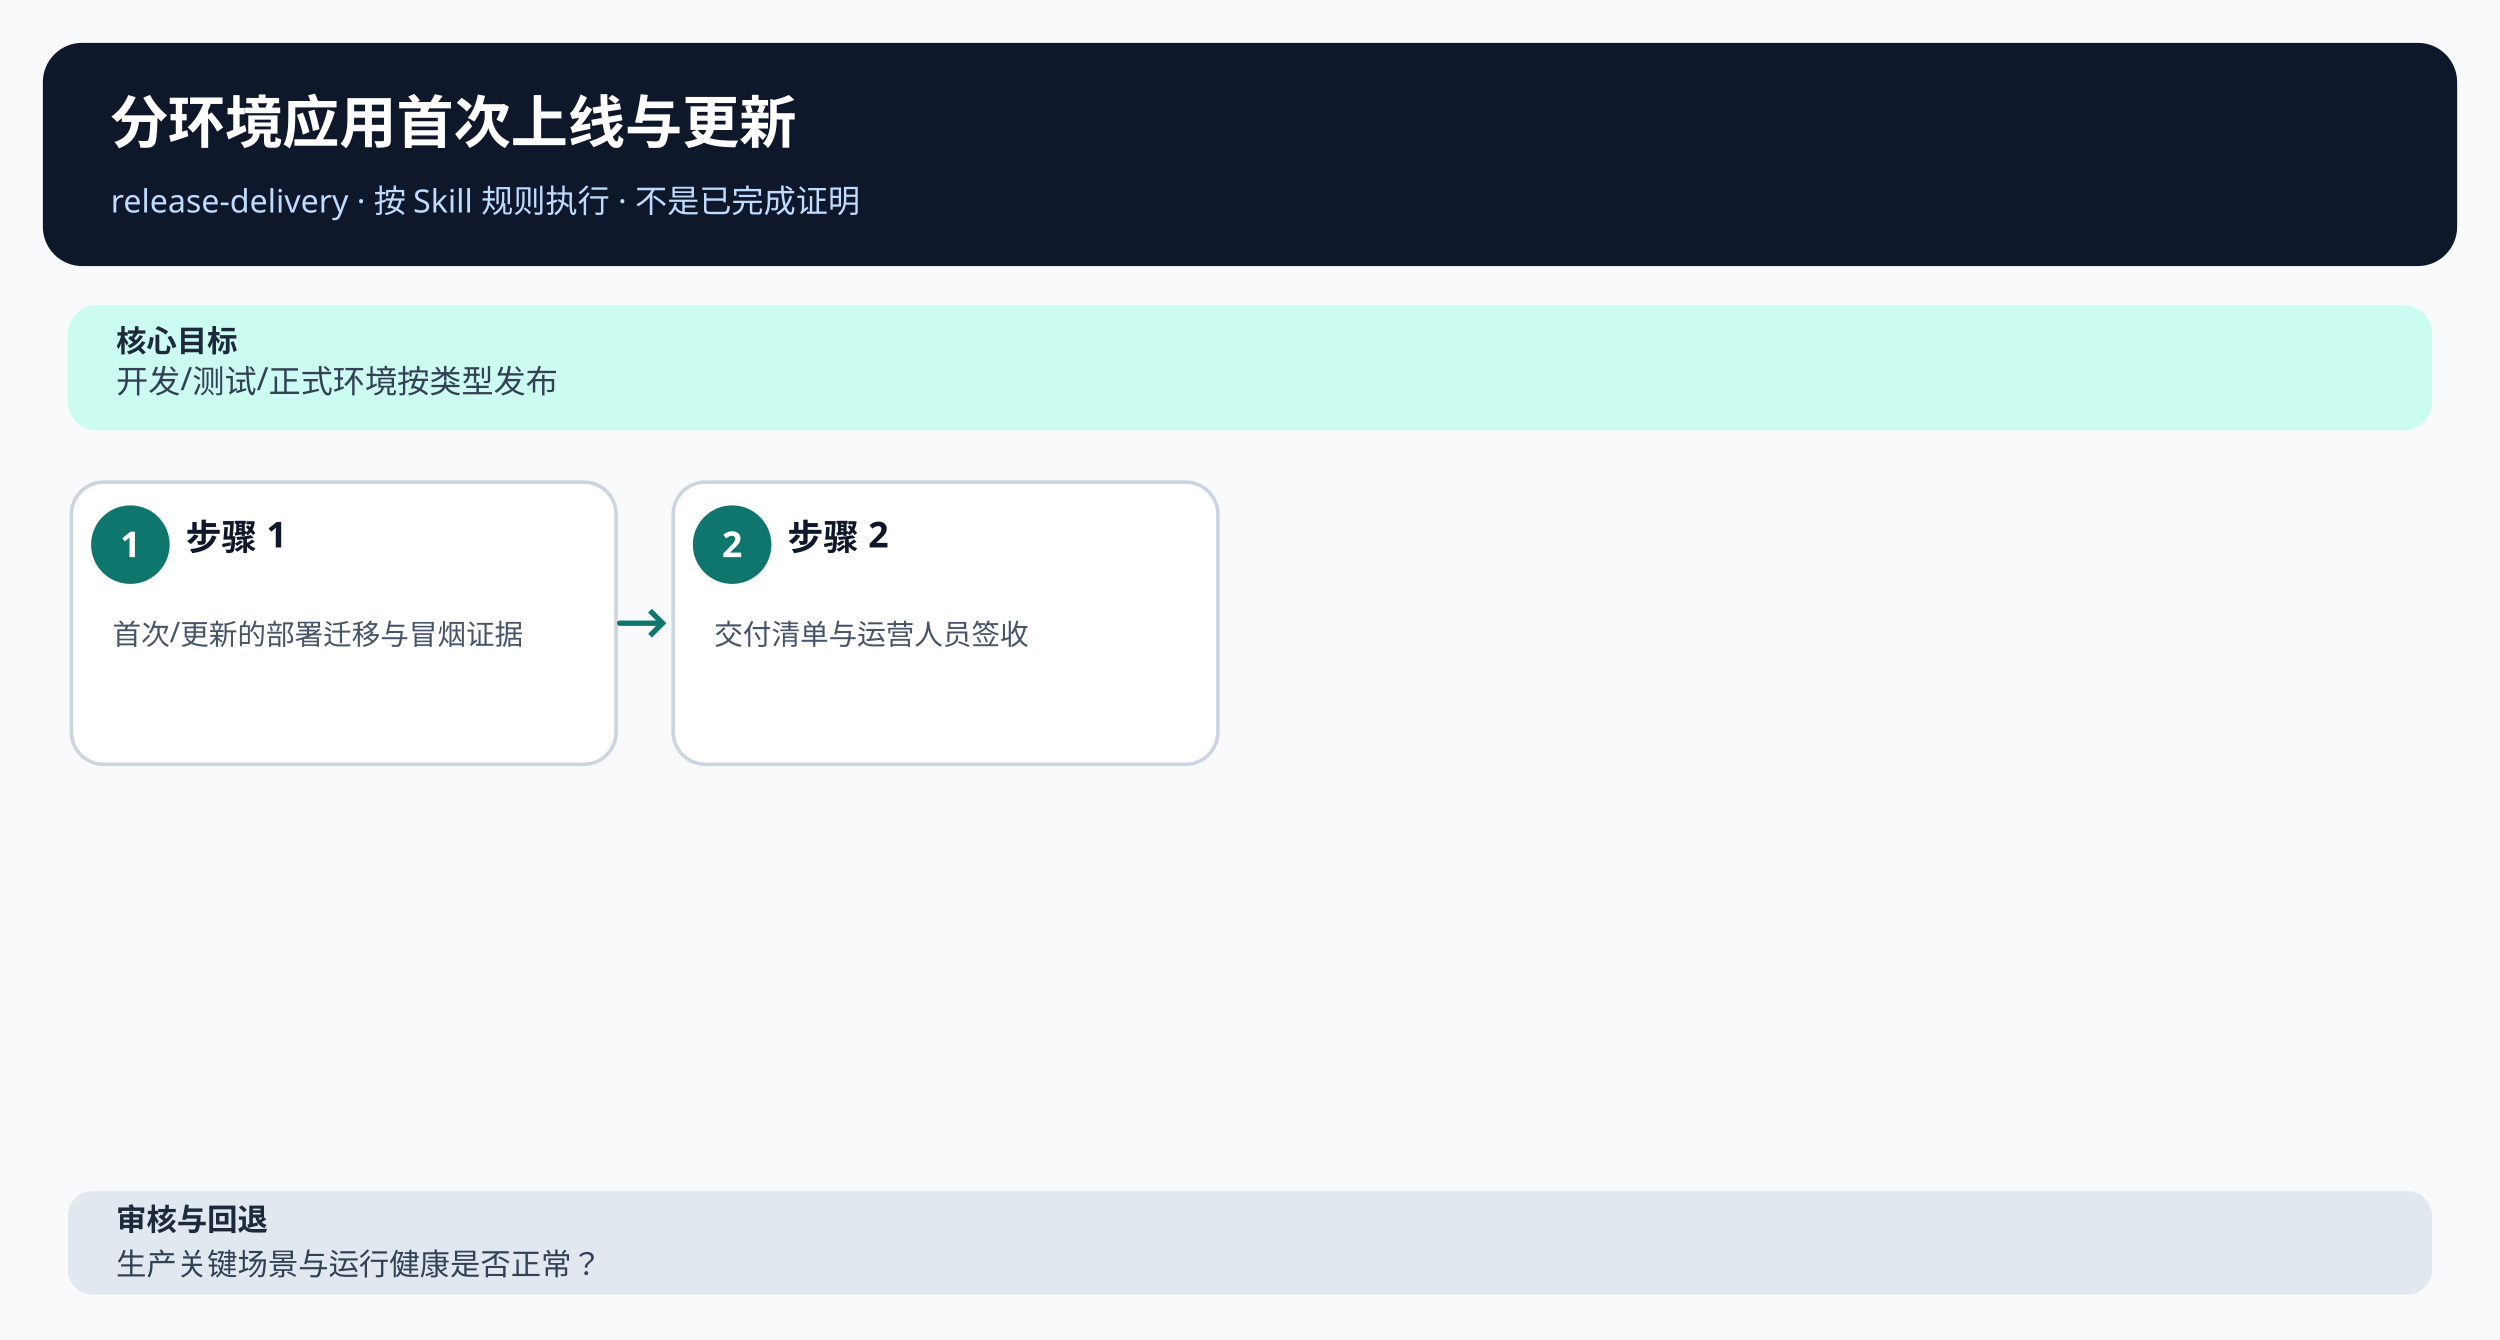
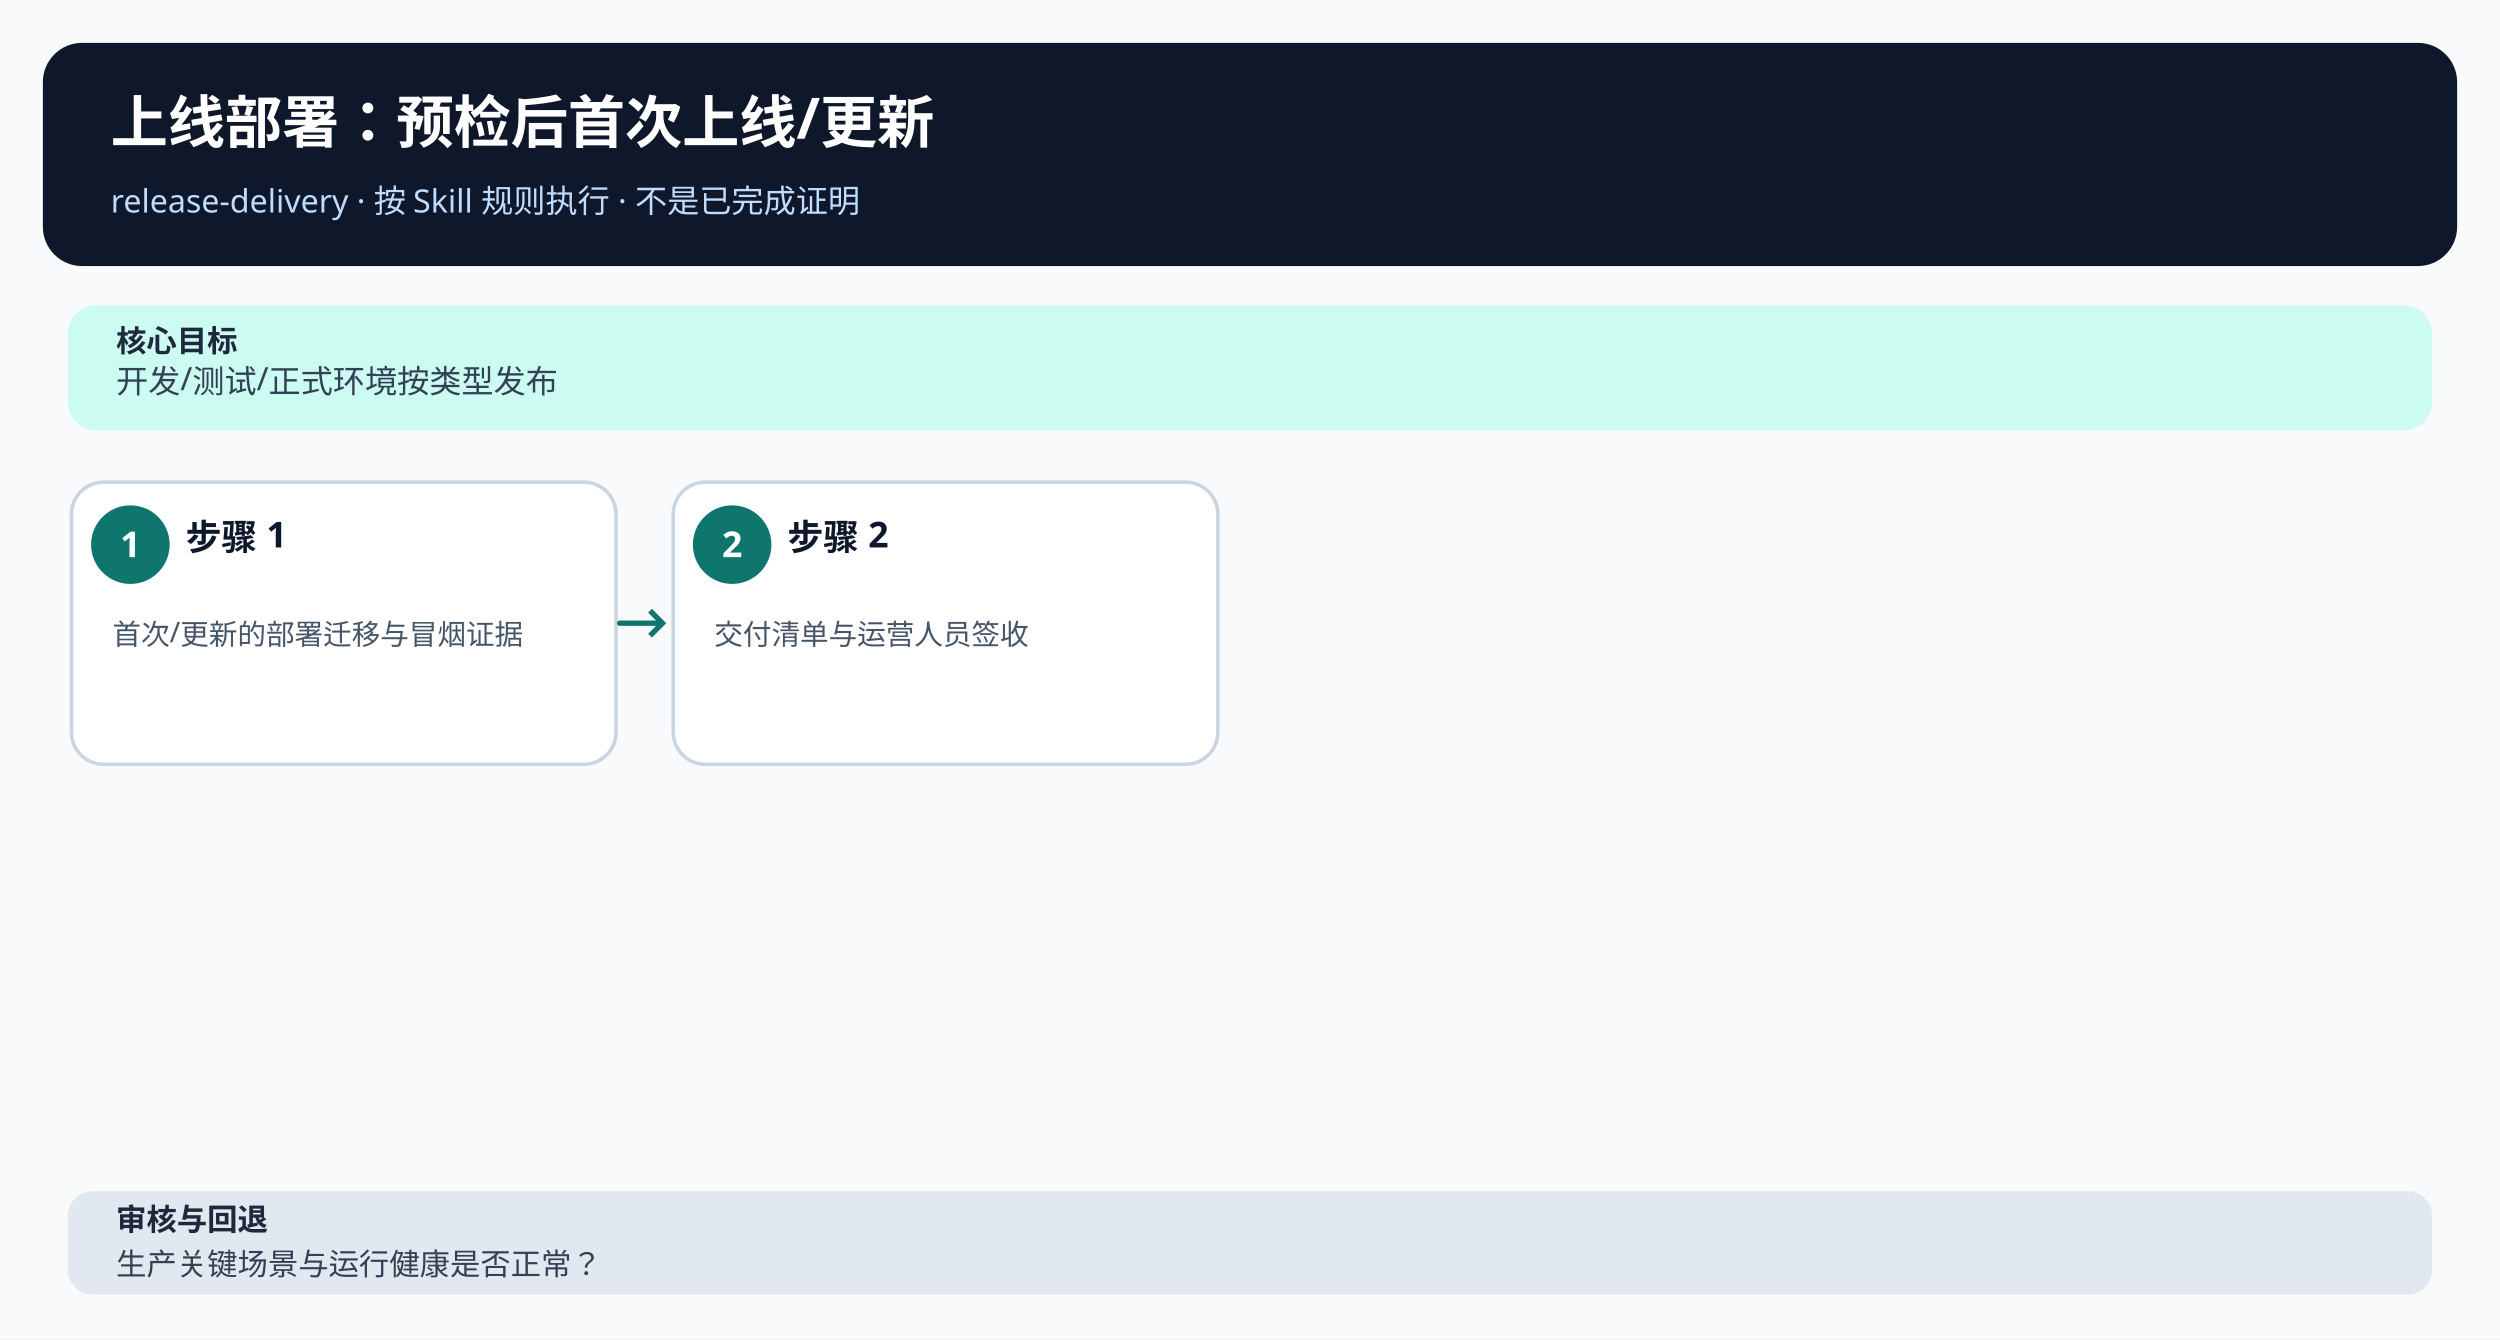
<svg xmlns="http://www.w3.org/2000/svg" width="1400" height="750" viewBox="0 0 1400 750" role="img" aria-label="release-delivery的执行流程图">
  <rect width="1400" height="750" fill="#f8fafc" />
  <rect x="24" y="24" width="1352" height="125" rx="22" fill="#0f172a" />
-   <text x="62" y="80" fill="#fff" font-size="32" font-weight="700" font-family="sans-serif">分环境应用首次上线与更新</text>
+   <text x="62" y="80" fill="#fff" font-size="32" font-weight="700" font-family="sans-serif">上线部署：预检后首次上线/更新</text>
  <text x="62" y="119" fill="#bfdbfe" font-size="18" font-family="sans-serif">release-delivery · 按 Skill 规则执行 · 不是已完成证明</text>
  <rect x="38" y="171" width="1324" height="70" rx="16" fill="#ccfbf1" />
  <text x="65" y="197" fill="#1e293b" font-size="17" font-weight="700" font-family="sans-serif">核心目标</text>
  <text x="65" y="220" fill="#334155" font-size="18" font-family="sans-serif">开发/测试/正式环境按类型发布</text>
  <rect x="40" y="270" width="305" height="158" rx="18" fill="#fff" stroke="#cbd5e1" stroke-width="2" />
  <circle cx="73" cy="305" r="22" fill="#0f766e" />
  <text x="73" y="312" fill="#fff" text-anchor="middle" font-size="20" font-weight="700" font-family="sans-serif">1</text>
  <text x="104" y="308" fill="#0f172a" font-size="20" font-weight="700" font-family="sans-serif">步骤 1</text>
  <text x="63" y="361" fill="#475569" font-size="16" font-family="sans-serif">首次/更新的部署迁移与冒烟证据</text>
  <path d="M347,349 H369" stroke="#0f766e" stroke-width="3" stroke-linecap="round" />
  <path d="M364,342 L371,349 L364,356" fill="none" stroke="#0f766e" stroke-width="3" />
  <rect x="377" y="270" width="305" height="158" rx="18" fill="#fff" stroke="#cbd5e1" stroke-width="2" />
  <circle cx="410" cy="305" r="22" fill="#0f766e" />
  <text x="410" y="312" fill="#fff" text-anchor="middle" font-size="20" font-weight="700" font-family="sans-serif">2</text>
  <text x="441" y="308" fill="#0f172a" font-size="20" font-weight="700" font-family="sans-serif">步骤 2</text>
  <text x="400" y="361" fill="#475569" font-size="16" font-family="sans-serif">交付清单与运营人员签收</text>
  <rect x="38" y="667" width="1324" height="58" rx="14" fill="#e2e8f0" />
  <text x="65" y="689" fill="#1e293b" font-size="17" font-weight="700" font-family="sans-serif">审核与回退</text>
  <text x="65" y="714" fill="#334155" font-size="17" font-family="sans-serif">生产关键场景与运行健康是否正常？</text>
</svg>
